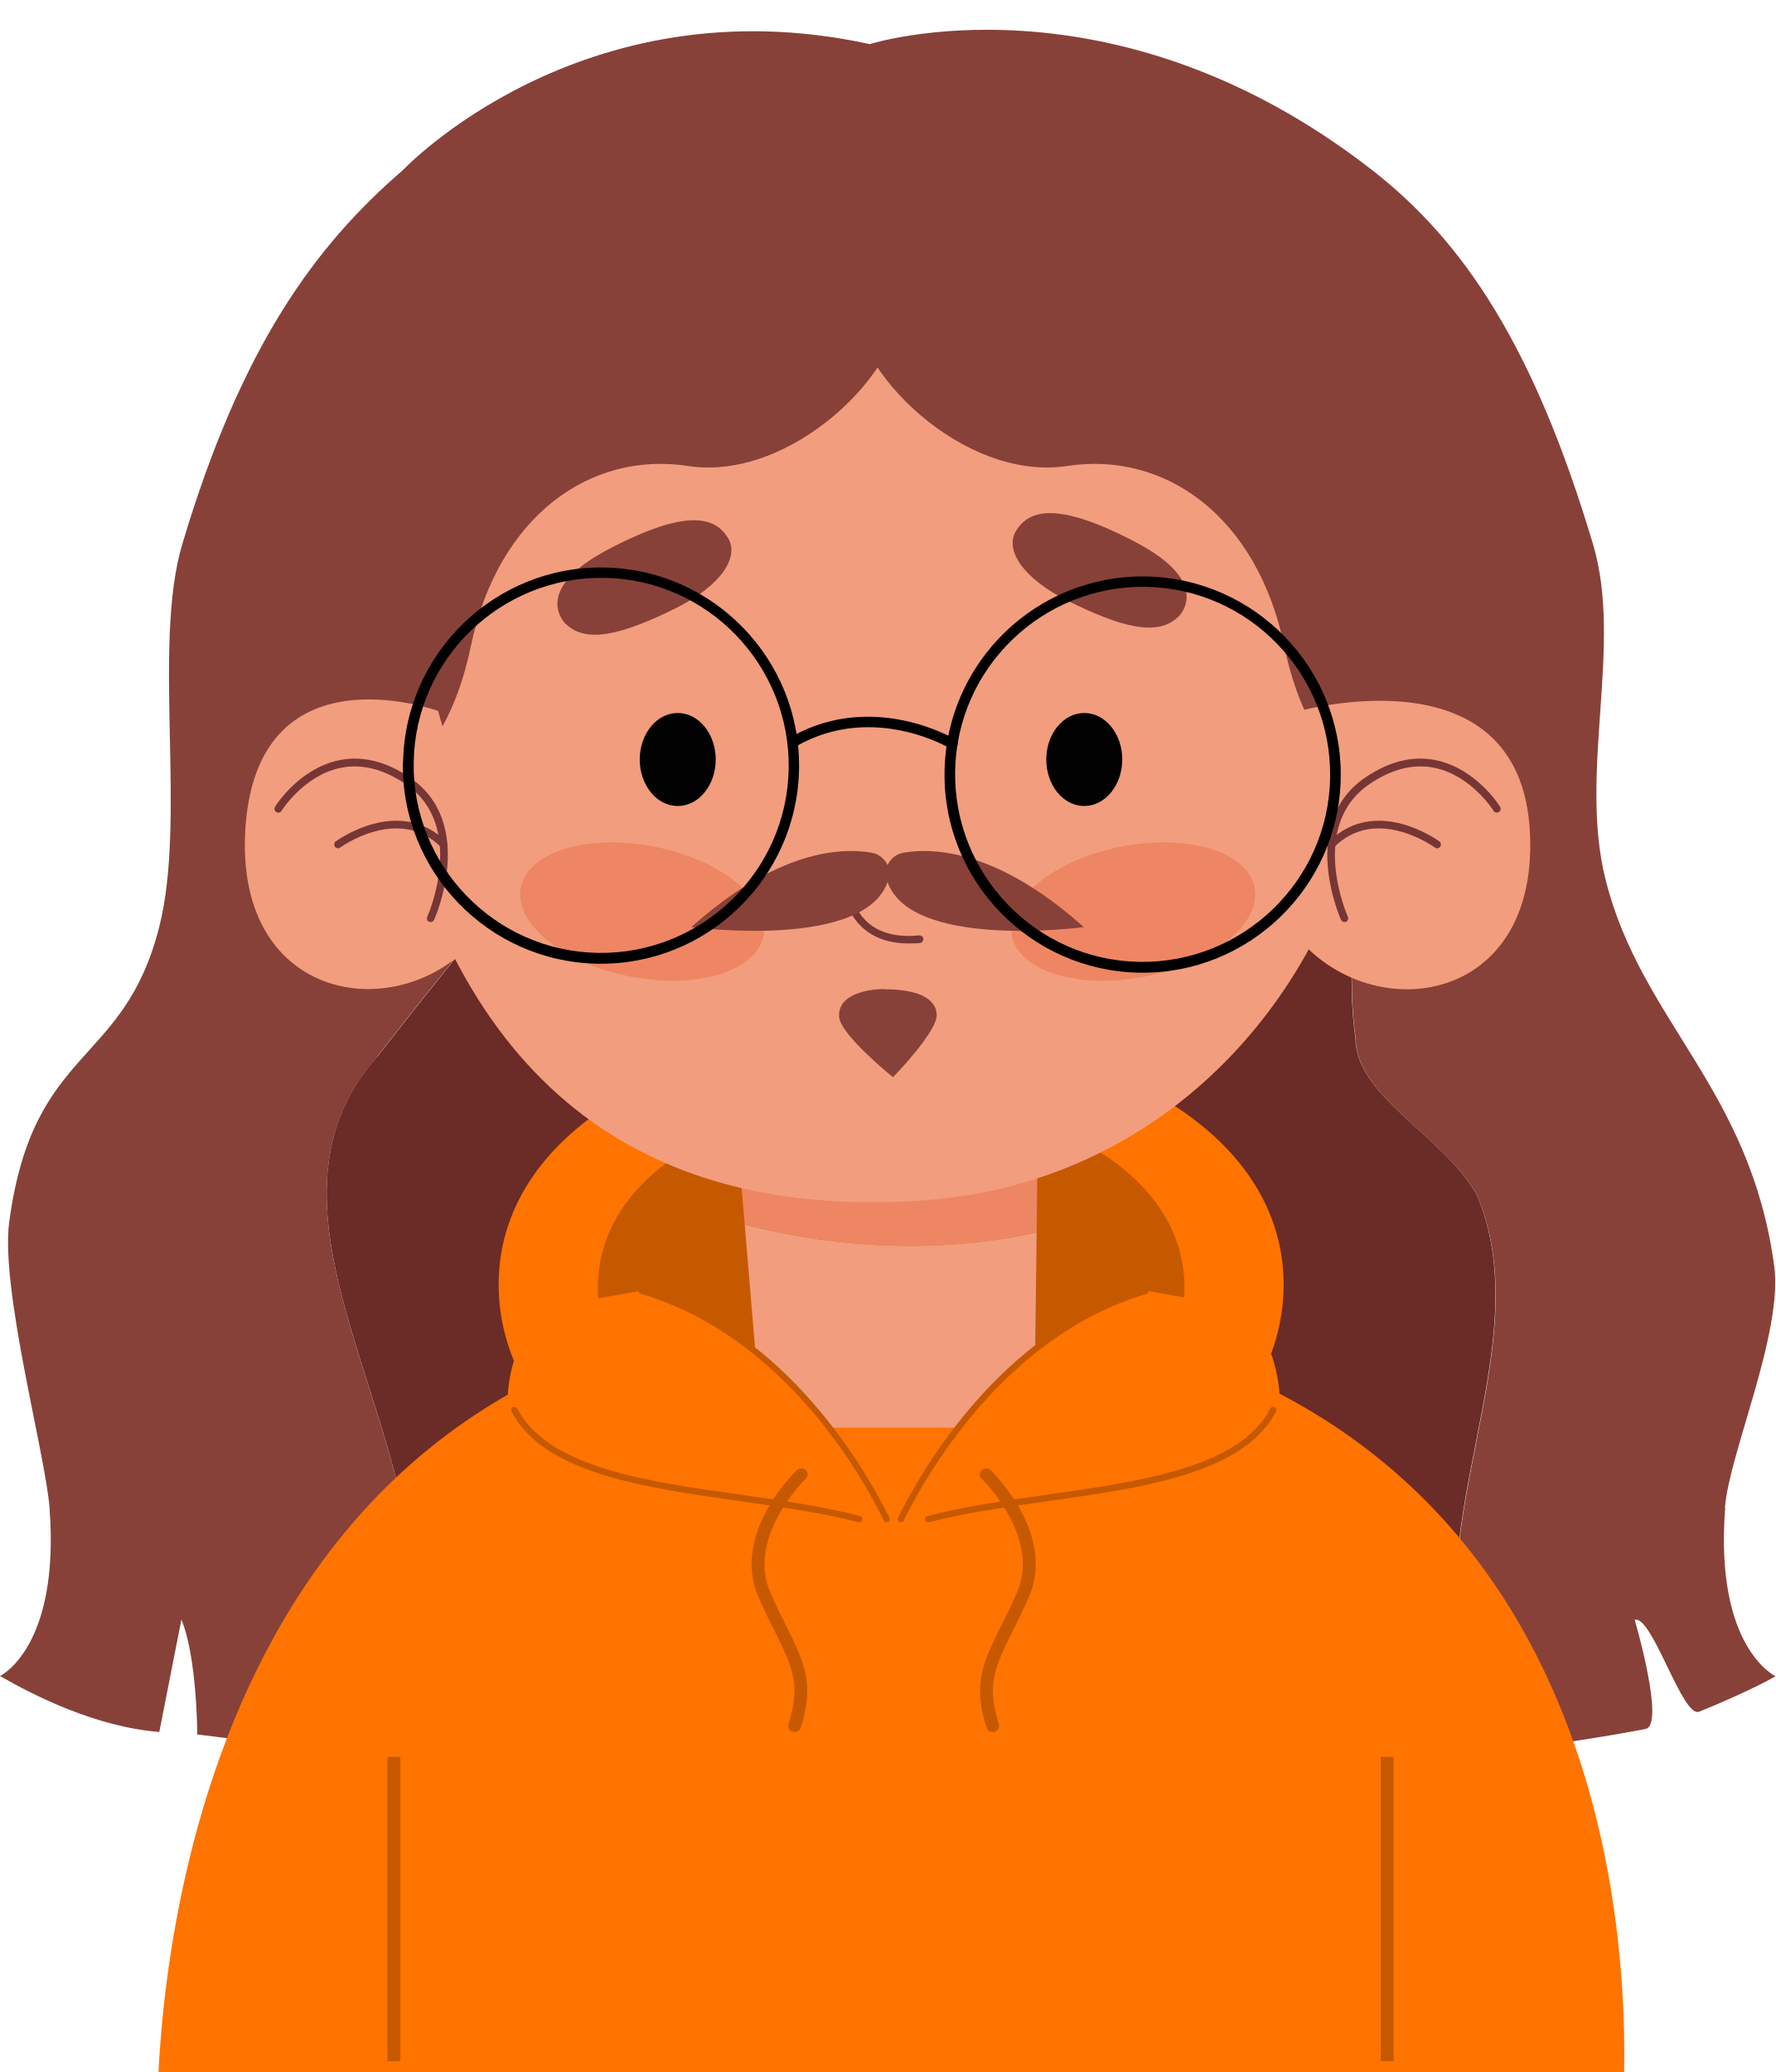
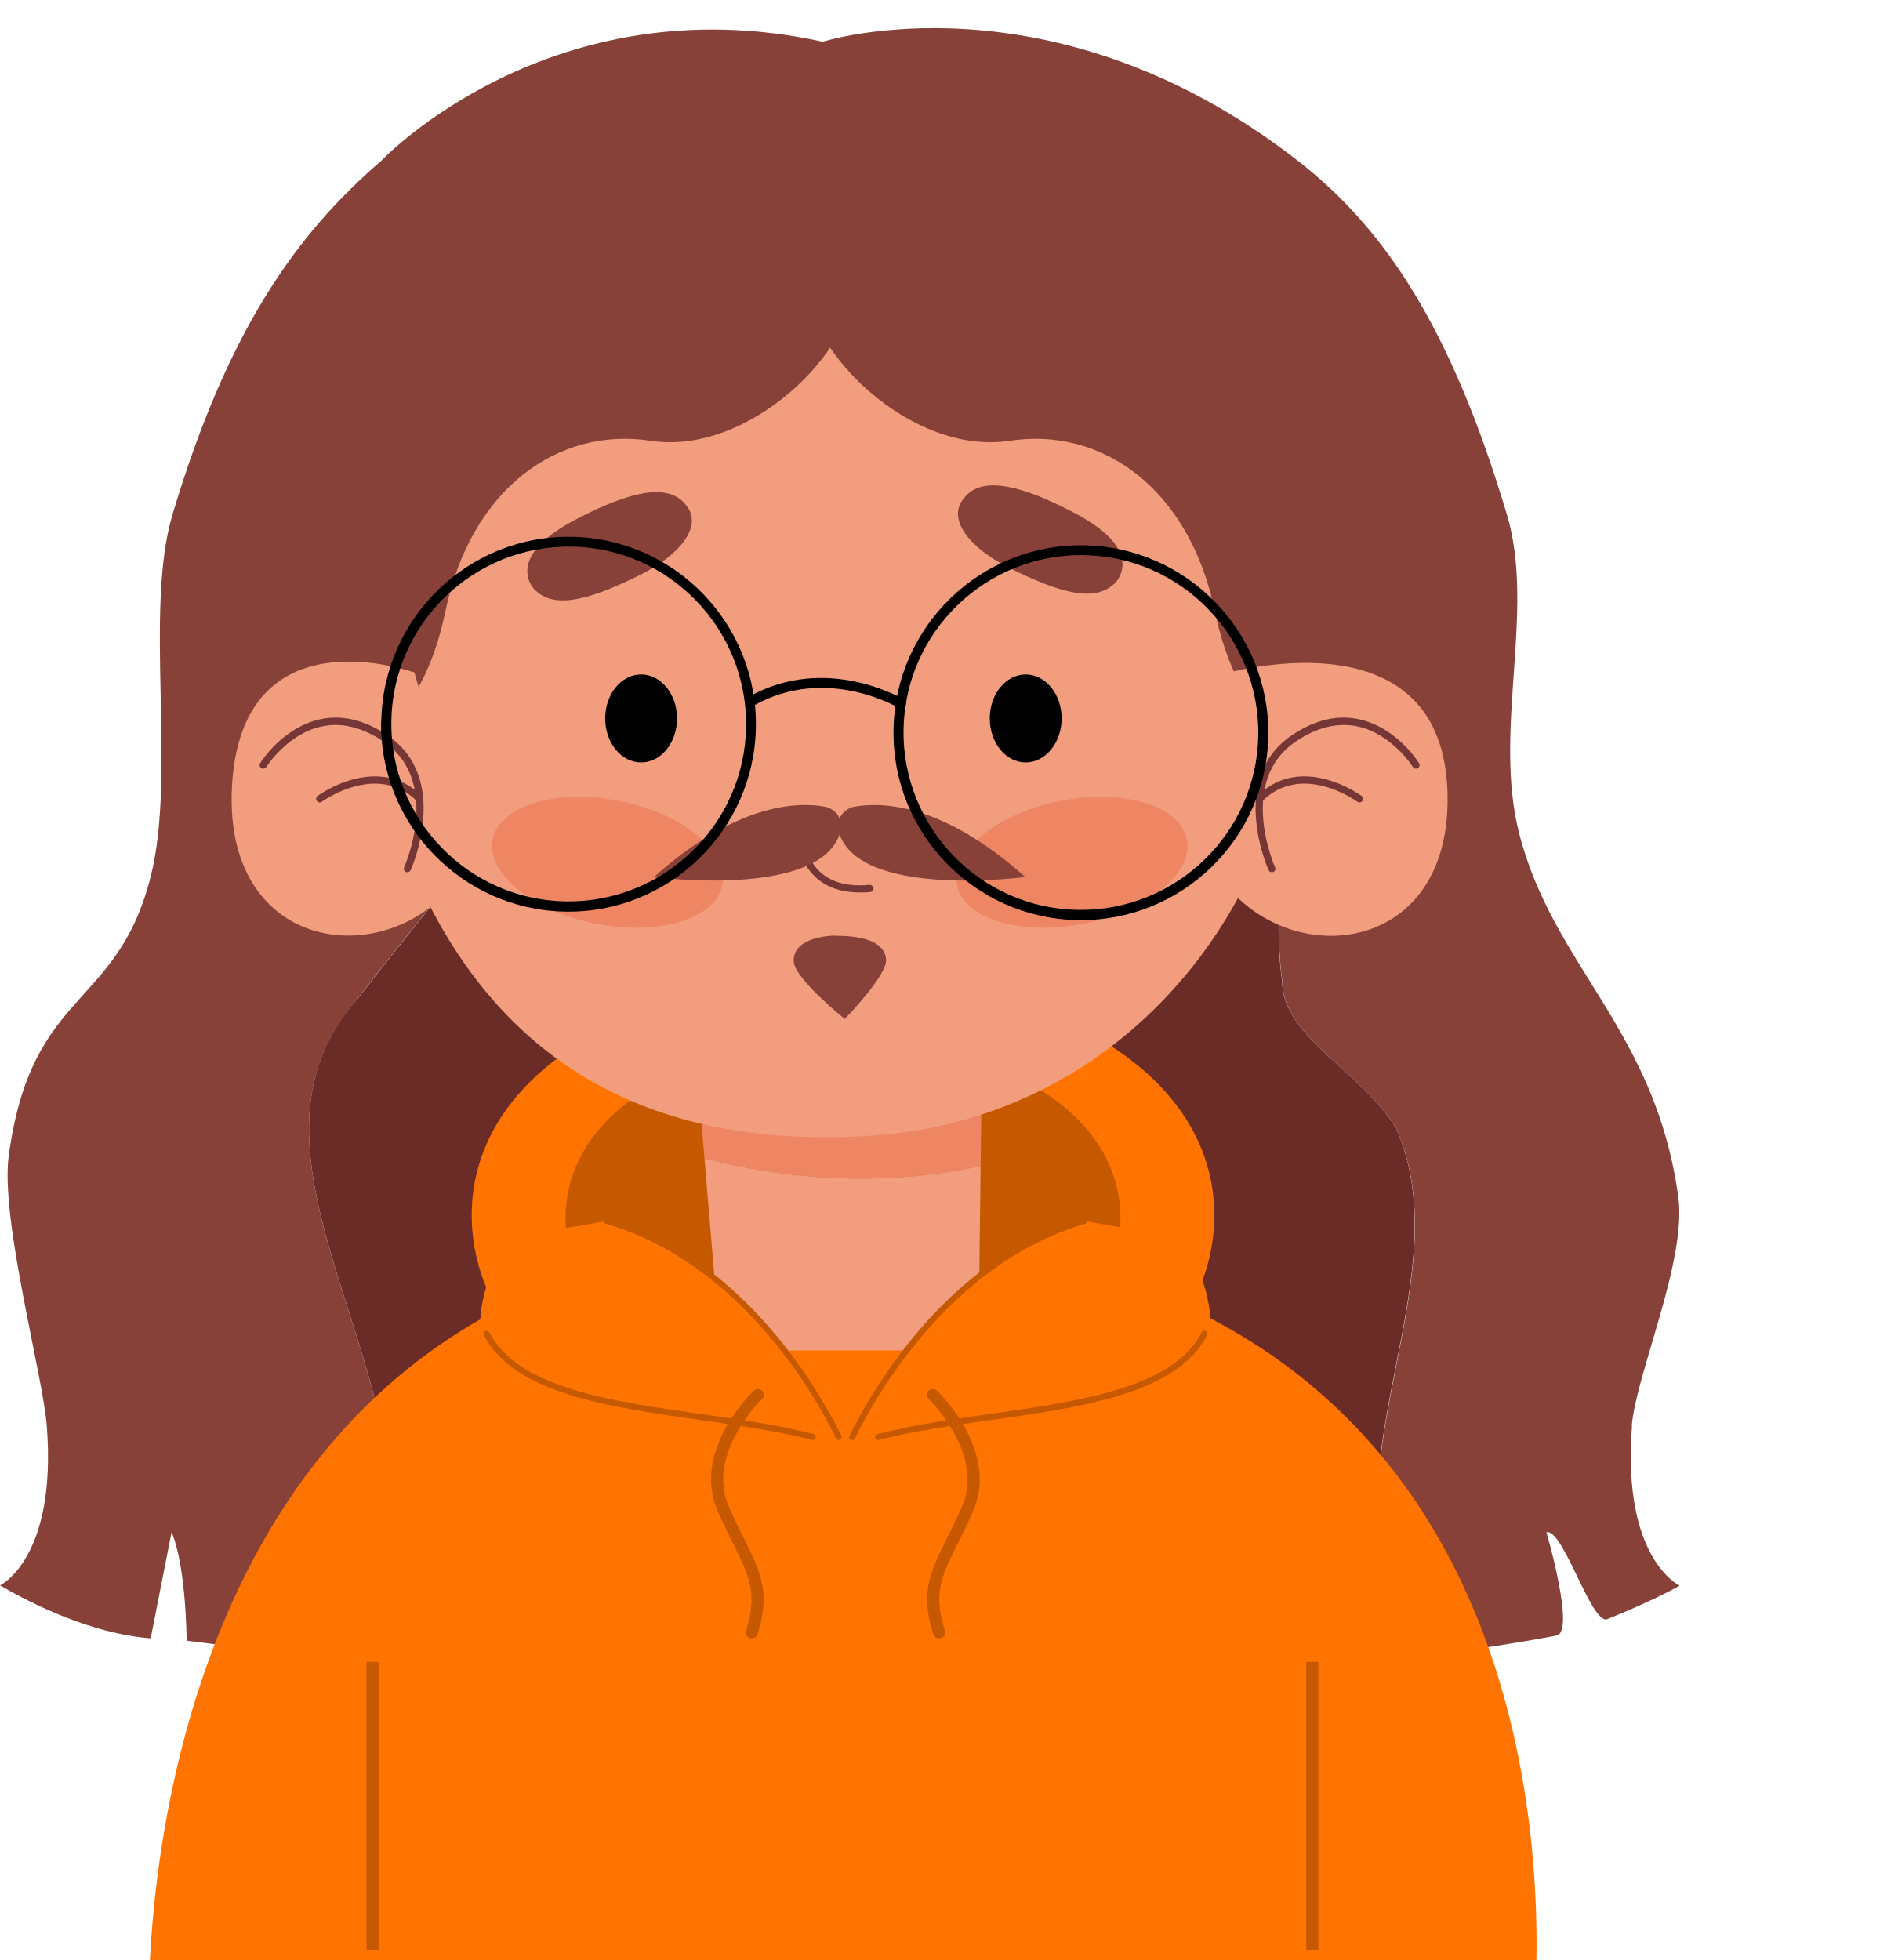
- <svg xmlns="http://www.w3.org/2000/svg" id="Camada_2" viewBox="0 10 77.12 90">
+ <svg xmlns="http://www.w3.org/2000/svg" id="Camada_2" viewBox="0 10 87.12 90">
  <defs>
    <style>.cls-1{fill:#6b2b26;}.cls-2{fill:#f29d7e;}.cls-3{fill:#ff7300;}.cls-4{fill:#000100;}.cls-5{fill:#ee8663;}.cls-6{letter-spacing:0em;}.cls-7{letter-spacing:0em;}.cls-8{fill:#874139;}.cls-9{fill:#c65900;}.cls-10{fill:#763635;}.cls-11{fill:#ccc;font-family:Montserrat-Bold, Montserrat;font-size:6.77px;}.cls-12{letter-spacing:-.05em;}</style>
  </defs>
  <g id="OBJECTS">
    <g>
      <g>
        <path class="cls-8" d="M16.37,55.91c5.22-6.72,10.44-12.61,15.66-20.17,1.81-2.72,3.95-4.15,6.23-4.66,0,0,3.61-16.25-.51-19.17-12.52-2.72-20.25,5.48-20.25,5.48-3.8,3.28-7.01,7.63-9.58,16.24-1.31,4.4,.19,11.92-1,16.62-1.55,6.14-5.48,5.11-6.52,12.83-.39,2.9,1.57,10.07,1.75,12.4,.47,6.09-2.15,7.32-2.15,7.32,1.46,.84,4.15,2.21,6.92,2.43l.96-4.88c.68,1.62,.69,4.99,.69,4.99,1.89,.21,5.45,.79,7.37,.76,1.23-1.75,1.93-3.78,1.93-5.81,.75-8.4-7.46-17.65-1.49-24.37Z" />
        <path class="cls-8" d="M74.93,75.48c.18-2.33,2.53-7.59,2.14-10.49-1.04-7.71-5.77-10.62-7.32-16.76-1.19-4.7,.76-10.2-.55-14.59-2.57-8.61-5.62-13.15-9.58-16.24-11.34-8.84-21.85-5.48-21.85-5.48l1.09,19.06c6.06-.95,13.05,4.22,17.79,8.98,3.73,3.36,1.49,10.08,2.24,15.13,0,2.52,3.73,4.2,5.22,6.72,2.98,6.72-2.98,15.13,0,21.85,.22,.86,.54,1.64,.94,2.37,1.59-.1,4.9-.63,6.43-.93,.87-.17-.47-4.74-.47-4.74,.76-.22,2.07,4.28,2.8,3.99,.9-.36,2.49-1.06,3.32-1.54,0,0-2.66-1.22-2.19-7.32Z" />
        <path class="cls-1" d="M64.1,61.8c-1.49-2.52-5.22-4.2-5.22-6.72-.75-5.04,1.49-11.76-2.24-15.13-4.75-4.76-11.74-9.92-17.79-8.98l-.29,13.45-.29-13.34c-2.29,.52-4.42,1.94-6.23,4.66-5.22,7.56-10.44,13.45-15.66,20.17-5.97,6.72,2.24,15.97,1.49,24.37,0,2.03-.7,4.06-1.93,5.81,10.01-.18,19.82-3.22,22.62-4.16,3.17,1.06,15.25,4.79,26.48,4.08-.39-.73-.72-1.51-.94-2.37-2.98-6.72,2.98-15.13,0-21.85Z" />
        <path class="cls-2" d="M38.72,81.39s8.91-12.34,9.33-14.37c-2.99-.72-6.36-1.13-10.18-1.13-2.98,0-5.68,.31-8.12,.88,.28,1.86,8.97,14.62,8.97,14.62Z" />
        <path class="cls-3" d="M55.76,65.8c0,6.59-7.63,11.93-17.05,11.93s-17.05-5.34-17.05-11.93,7.63-10.91,17.05-10.91,17.05,4.32,17.05,10.91Z" />
        <path class="cls-9" d="M51.45,65.93c0,4.92-5.7,8.91-12.74,8.91s-12.74-3.99-12.74-8.91,5.7-8.15,12.74-8.15,12.74,3.23,12.74,8.15Z" />
        <g>
          <path class="cls-5" d="M32.01,59.18l.34,4.01c4.25,1.1,8.63,1.23,12.68,.35l.07-5.73-13.09,1.38Z" />
          <path class="cls-2" d="M32.35,63.19l.51,6.09s.72,3.26,5.7,3.26c5.58,0,6.4-3.26,6.4-3.26l.07-5.74c-4.05,.88-8.43,.75-12.68-.35Z" />
        </g>
        <path class="cls-2" d="M58.36,26.16s2.2,6.91,1.1,16.88c-1.02,9.2-8.21,18.38-19.5,19.11-10.62,.69-19.7-3.65-23.01-18.55-3.31-14.89,1.94-25.73,15.58-28.46,13.43-2.7,23.29,2.26,25.83,11.02Z" />
        <path class="cls-8" d="M24.6,37.13s-1.63-1.45,1.81-3.26c3.44-1.81,4.65-1.41,5.21-.51,.51,.83-.28,2.06-2.23,3.04-2.35,1.17-3.91,1.56-4.79,.72Z" />
        <path class="cls-8" d="M51.16,36.82s1.63-1.45-1.81-3.26c-3.44-1.81-4.65-1.41-5.21-.51-.51,.83,.28,2.06,2.23,3.04,2.35,1.17,3.91,1.56,4.79,.72Z" />
        <g>
          <path class="cls-10" d="M39.48,50.98c-2.5,0-2.79-2.08-2.79-2.1-.01-.09,.05-.17,.14-.18,.09-.01,.17,.05,.18,.14,.01,.08,.3,2.05,2.92,1.79,.09,0,.17,.06,.18,.15,0,.09-.06,.17-.15,.18-.17,.02-.33,.02-.49,.02Z" />
          <path class="cls-5" d="M33.17,50.64c-.31,1.56-2.92,2.35-5.83,1.77-2.91-.58-5.02-2.31-4.72-3.86,.31-1.56,2.92-2.35,5.83-1.77,2.91,.58,5.02,2.31,4.72,3.86Z" />
          <ellipse class="cls-4" cx="29.44" cy="42.99" rx="1.65" ry="2.02" />
          <path class="cls-4" d="M48.75,42.99c0,1.11-.74,2.02-1.65,2.02s-1.65-.9-1.65-2.02,.74-2.02,1.65-2.02,1.65,.9,1.65,2.02Z" />
          <path class="cls-5" d="M43.95,50.64c.31,1.56,2.92,2.35,5.83,1.77,2.91-.58,5.02-2.31,4.72-3.86-.31-1.56-2.92-2.35-5.83-1.77-2.91,.58-5.02,2.31-4.72,3.86Z" />
        </g>
        <path class="cls-8" d="M37.87,47.04c-1.29-.23-4.07-.14-7.84,3.23,0,0,7.79,1.04,8.58-2.14,.12-.5-.24-1-.74-1.09Z" />
        <path class="cls-8" d="M39.24,47.04c1.29-.23,4.07-.14,7.84,3.23,0,0-7.79,1.04-8.58-2.14-.12-.5,.24-1,.74-1.09Z" />
        <path class="cls-8" d="M38.4,52.97c1.39,0,2.24,.35,2.29,1.09,.05,.74-1.9,2.73-1.9,2.73,0,0-2.3-1.85-2.34-2.63-.06-1.03,1.38-1.2,1.96-1.2Z" />
        <path class="cls-8" d="M13.39,45.06s5.46,.71,7.06-6.98c1.18-5.67,5.2-8.49,9.43-7.84,4.51,.69,9.41-4.16,9.3-7.29l.79-9.02s-19.9-1.64-24.45,9.81c-4.55,11.45-6.03,21.02-6.03,21.02l3.9,.3Z" />
        <path class="cls-8" d="M62.85,45.06s-5.46,.71-7.06-6.98c-1.18-5.67-5.2-8.49-9.43-7.84-4.51,.69-9.41-4.16-9.3-7.29l-.79-9.02s19.9-1.64,24.45,9.81c4.55,11.45,5.54,21.32,5.54,21.32h-3.42Z" />
        <g>
          <path class="cls-2" d="M55.61,49.57l.48-8.6s9.96-2.98,10.37,5.19c.41,8.17-8.17,8.58-10.86,3.41Z" />
          <path class="cls-10" d="M58.4,50.05s.05,0,.07-.01c.08-.04,.12-.13,.08-.22-.02-.04-1.76-3.97,.98-5.79,.96-.64,1.91-.87,2.82-.67,1.57,.34,2.52,1.84,2.53,1.86,.05,.08,.15,.1,.23,.05,.08-.05,.1-.15,.05-.23-.04-.07-1.03-1.63-2.74-2.01-1-.22-2.04,.02-3.08,.72-2.97,1.98-1.11,6.16-1.09,6.2,.03,.06,.09,.1,.15,.1Z" />
          <path class="cls-10" d="M62.43,46.85s.1-.02,.13-.07c.05-.07,.04-.18-.03-.23-.03-.02-2.77-2.03-4.81,.02-.06,.06-.06,.17,0,.23,.06,.06,.17,.06,.23,0,1.84-1.84,4.36,0,4.39,.02,.03,.02,.06,.03,.1,.03Z" />
          <path class="cls-2" d="M21.51,49.57l-2.48-8.69s-7.96-2.9-8.38,5.27c-.41,8.17,8.17,8.58,10.86,3.41Z" />
          <path class="cls-10" d="M18.71,50.05s-.05,0-.07-.01c-.08-.04-.12-.13-.08-.22,.02-.04,1.76-3.97-.98-5.79-.96-.64-1.91-.87-2.82-.67-1.57,.34-2.52,1.84-2.53,1.86-.05,.08-.15,.1-.23,.05-.08-.05-.1-.15-.05-.23,.04-.07,1.03-1.63,2.74-2.01,1-.22,2.04,.02,3.08,.72,2.97,1.98,1.11,6.16,1.09,6.2-.03,.06-.09,.1-.15,.1Z" />
          <path class="cls-10" d="M14.68,46.85s-.1-.02-.13-.07c-.05-.07-.04-.18,.03-.23,.03-.02,2.77-2.03,4.81,.02,.06,.06,.06,.17,0,.23-.06,.06-.17,.06-.23,0-1.84-1.84-4.36,0-4.39,.02-.03,.02-.06,.03-.1,.03Z" />
        </g>
        <path class="cls-3" d="M50.83,68.57c23.09,7.34,19.53,34.6,19.53,34.6H6.83c0-.59-1.16-28.55,21.09-35.06l3.13,3.9h16.25l3.53-3.44Z" />
        <g>
          <path class="cls-3" d="M27.87,66.06c7.35,2.16,10.84,10.35,10.84,10.35-5.32-2-15.24-.99-16.65-5.86,0,0,.05-1.97,1.41-3.71" />
          <path class="cls-9" d="M37.32,76.12s-.02,0-.03,0c-1.54-.4-3.36-.66-5.11-.91-4.22-.6-8.57-1.21-9.96-3.9-.03-.07,0-.15,.06-.19,.07-.03,.15,0,.19,.06,1.32,2.56,5.61,3.17,9.75,3.75,1.76,.25,3.59,.51,5.14,.92,.07,.02,.12,.09,.1,.17-.02,.06-.07,.1-.13,.1Z" />
          <path class="cls-9" d="M38.51,76.12c-.05,0-.1-.03-.12-.08-.9-1.85-4.32-8.01-10.55-9.84-.07-.02-.12-.1-.09-.17,.02-.07,.1-.11,.17-.09,6.33,1.86,9.8,8.12,10.72,9.99,.03,.07,0,.15-.06,.18-.02,0-.04,.01-.06,.01Z" />
          <path class="cls-3" d="M35.39,74.04c0,.32-.26,.57-.59,.57s-.59-.26-.59-.57,.26-.57,.59-.57,.59,.26,.59,.57Z" />
          <path class="cls-9" d="M34.51,85.23s-.05,0-.08-.01c-.14-.04-.22-.19-.18-.33,.55-1.71,.17-2.49-.6-4.04-.21-.42-.44-.89-.69-1.45-1.22-2.74,1.53-5.43,1.65-5.54,.11-.1,.28-.1,.39,0,.11,.1,.11,.27,0,.37-.03,.02-2.6,2.55-1.53,4.96,.24,.55,.47,1.01,.68,1.43,.78,1.57,1.25,2.52,.63,4.43-.04,.11-.14,.18-.26,.18Z" />
        </g>
        <g>
          <path class="cls-3" d="M49.77,66.06c-7.35,2.16-10.84,10.35-10.84,10.35,5.32-2,15.24-.99,16.65-5.86,0,0-.05-1.97-1.41-3.71" />
          <path class="cls-9" d="M40.32,76.12c-.06,0-.12-.04-.13-.1-.02-.07,.02-.15,.1-.17,1.56-.41,3.38-.67,5.14-.92,4.15-.59,8.43-1.19,9.75-3.75,.04-.07,.12-.09,.19-.06,.07,.03,.09,.12,.06,.19-1.39,2.69-5.75,3.31-9.96,3.9-1.76,.25-3.57,.51-5.11,.91-.01,0-.02,0-.03,0Z" />
          <path class="cls-9" d="M39.13,76.12s-.04,0-.06-.01c-.07-.03-.1-.12-.06-.18,.91-1.87,4.39-8.13,10.72-9.99,.08-.02,.15,.02,.17,.09,.02,.07-.02,.15-.09,.17-6.22,1.83-9.65,8-10.55,9.84-.02,.05-.07,.08-.12,.08Z" />
          <path class="cls-3" d="M42.25,74.04c0,.32,.26,.57,.59,.57s.59-.26,.59-.57-.26-.57-.59-.57-.59,.26-.59,.57Z" />
          <path class="cls-9" d="M43.13,85.23s.05,0,.08-.01c.14-.04,.22-.19,.18-.33-.55-1.71-.17-2.49,.6-4.04,.21-.42,.44-.89,.69-1.45,1.22-2.74-1.53-5.43-1.65-5.54-.11-.1-.28-.1-.39,0-.11,.1-.11,.27,0,.37,.03,.02,2.6,2.55,1.53,4.96-.24,.55-.47,1.01-.68,1.43-.78,1.57-1.25,2.52-.63,4.43,.04,.11,.14,.18,.26,.18Z" />
        </g>
        <g>
          <rect class="cls-9" x="16.83" y="86.31" width=".56" height="13.22" />
          <rect class="cls-9" x="59.98" y="86.31" width=".56" height="13.22" />
        </g>
        <g>
          <path d="M41.03,43.5c.08-4.74,4-8.54,8.75-8.46,4.74,.08,8.54,4,8.46,8.75-.08,4.74-4,8.54-8.75,8.46-4.74-.08-8.54-4-8.46-8.74Zm.46,0c-.07,4.49,3.52,8.21,8.01,8.28,4.49,.07,8.21-3.52,8.28-8.01,.07-4.49-3.52-8.21-8.01-8.28-4.49-.07-8.21,3.52-8.28,8.01Z" />
          <path d="M17.51,43.11c.08-4.74,4-8.54,8.74-8.46,4.74,.08,8.54,4,8.46,8.75-.08,4.74-4,8.54-8.75,8.46-4.74-.08-8.54-4-8.46-8.75Zm.46,0c-.07,4.49,3.52,8.21,8.01,8.28,4.49,.07,8.21-3.52,8.28-8.01,.07-4.49-3.52-8.21-8.01-8.28-4.49-.07-8.21,3.52-8.28,8.01Z" />
          <path d="M34.51,42.42s.08,0,.12-.03c3.31-1.86,6.59,.09,6.63,.11,.11,.07,.25,.03,.31-.08,.07-.11,.03-.25-.08-.31-.04-.02-3.55-2.11-7.09-.12-.11,.06-.15,.2-.09,.31,.04,.07,.12,.12,.2,.12Z" />
        </g>
      </g>
    </g>
  </g>
</svg>
